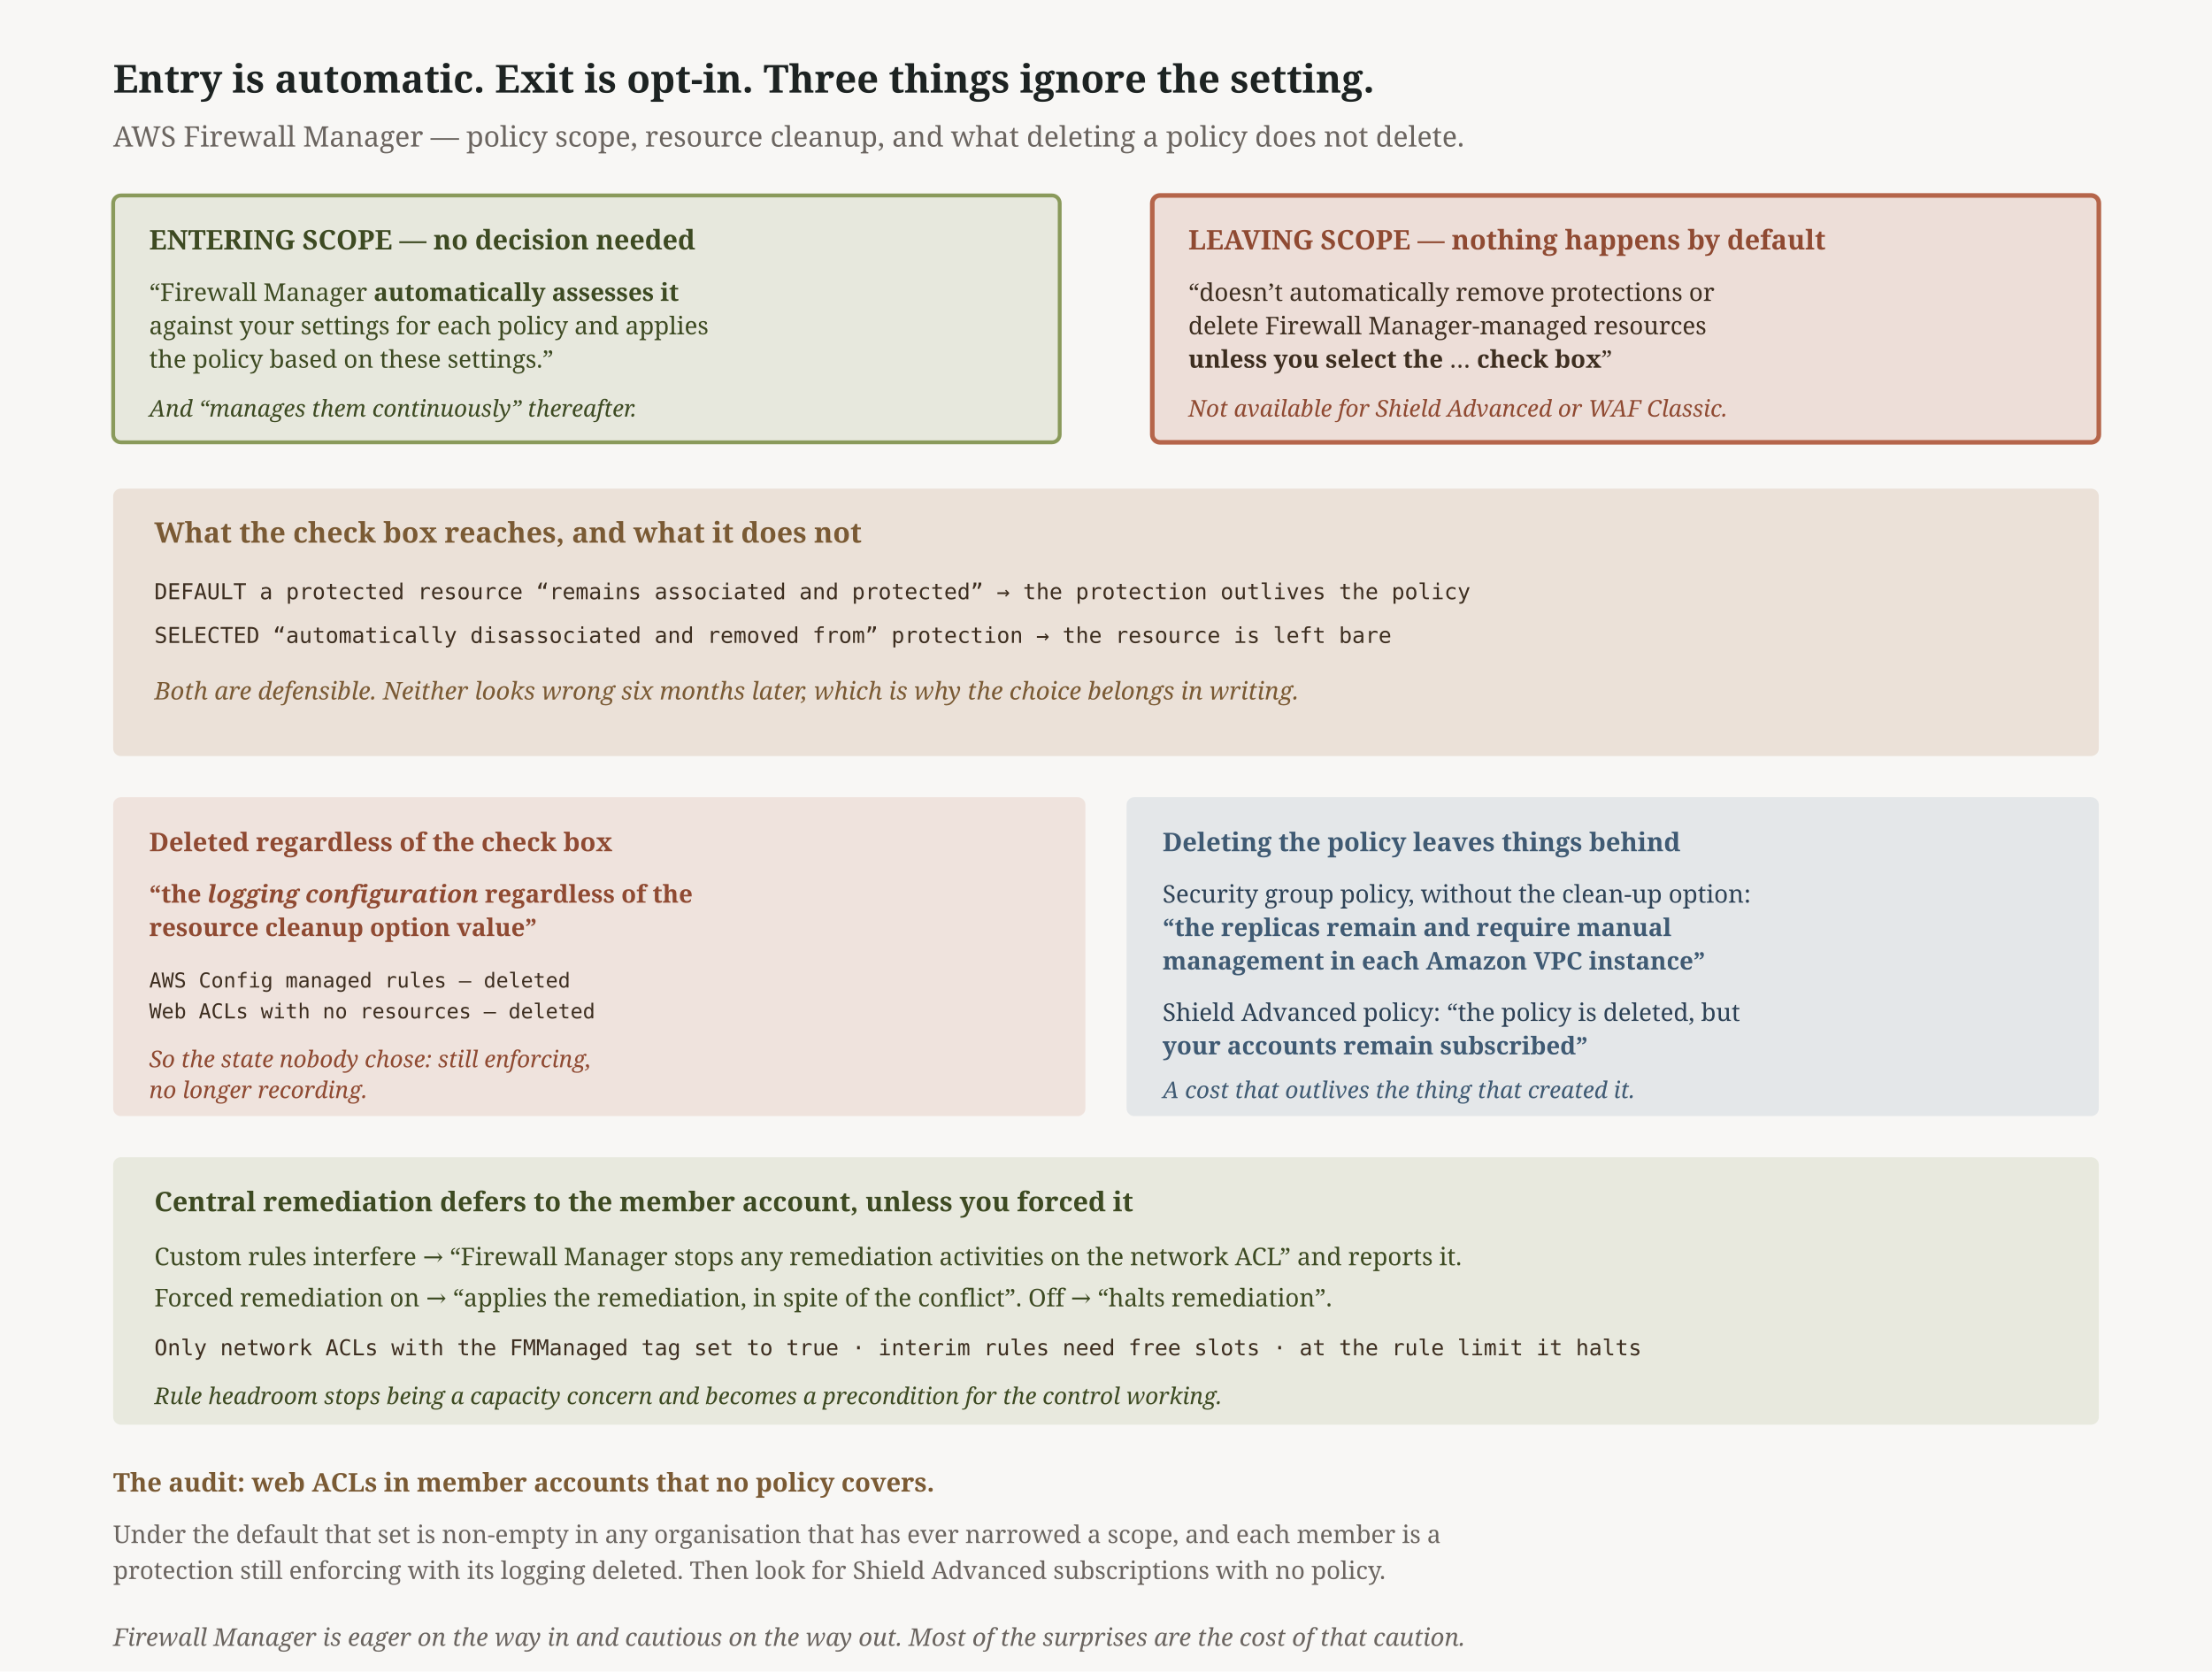
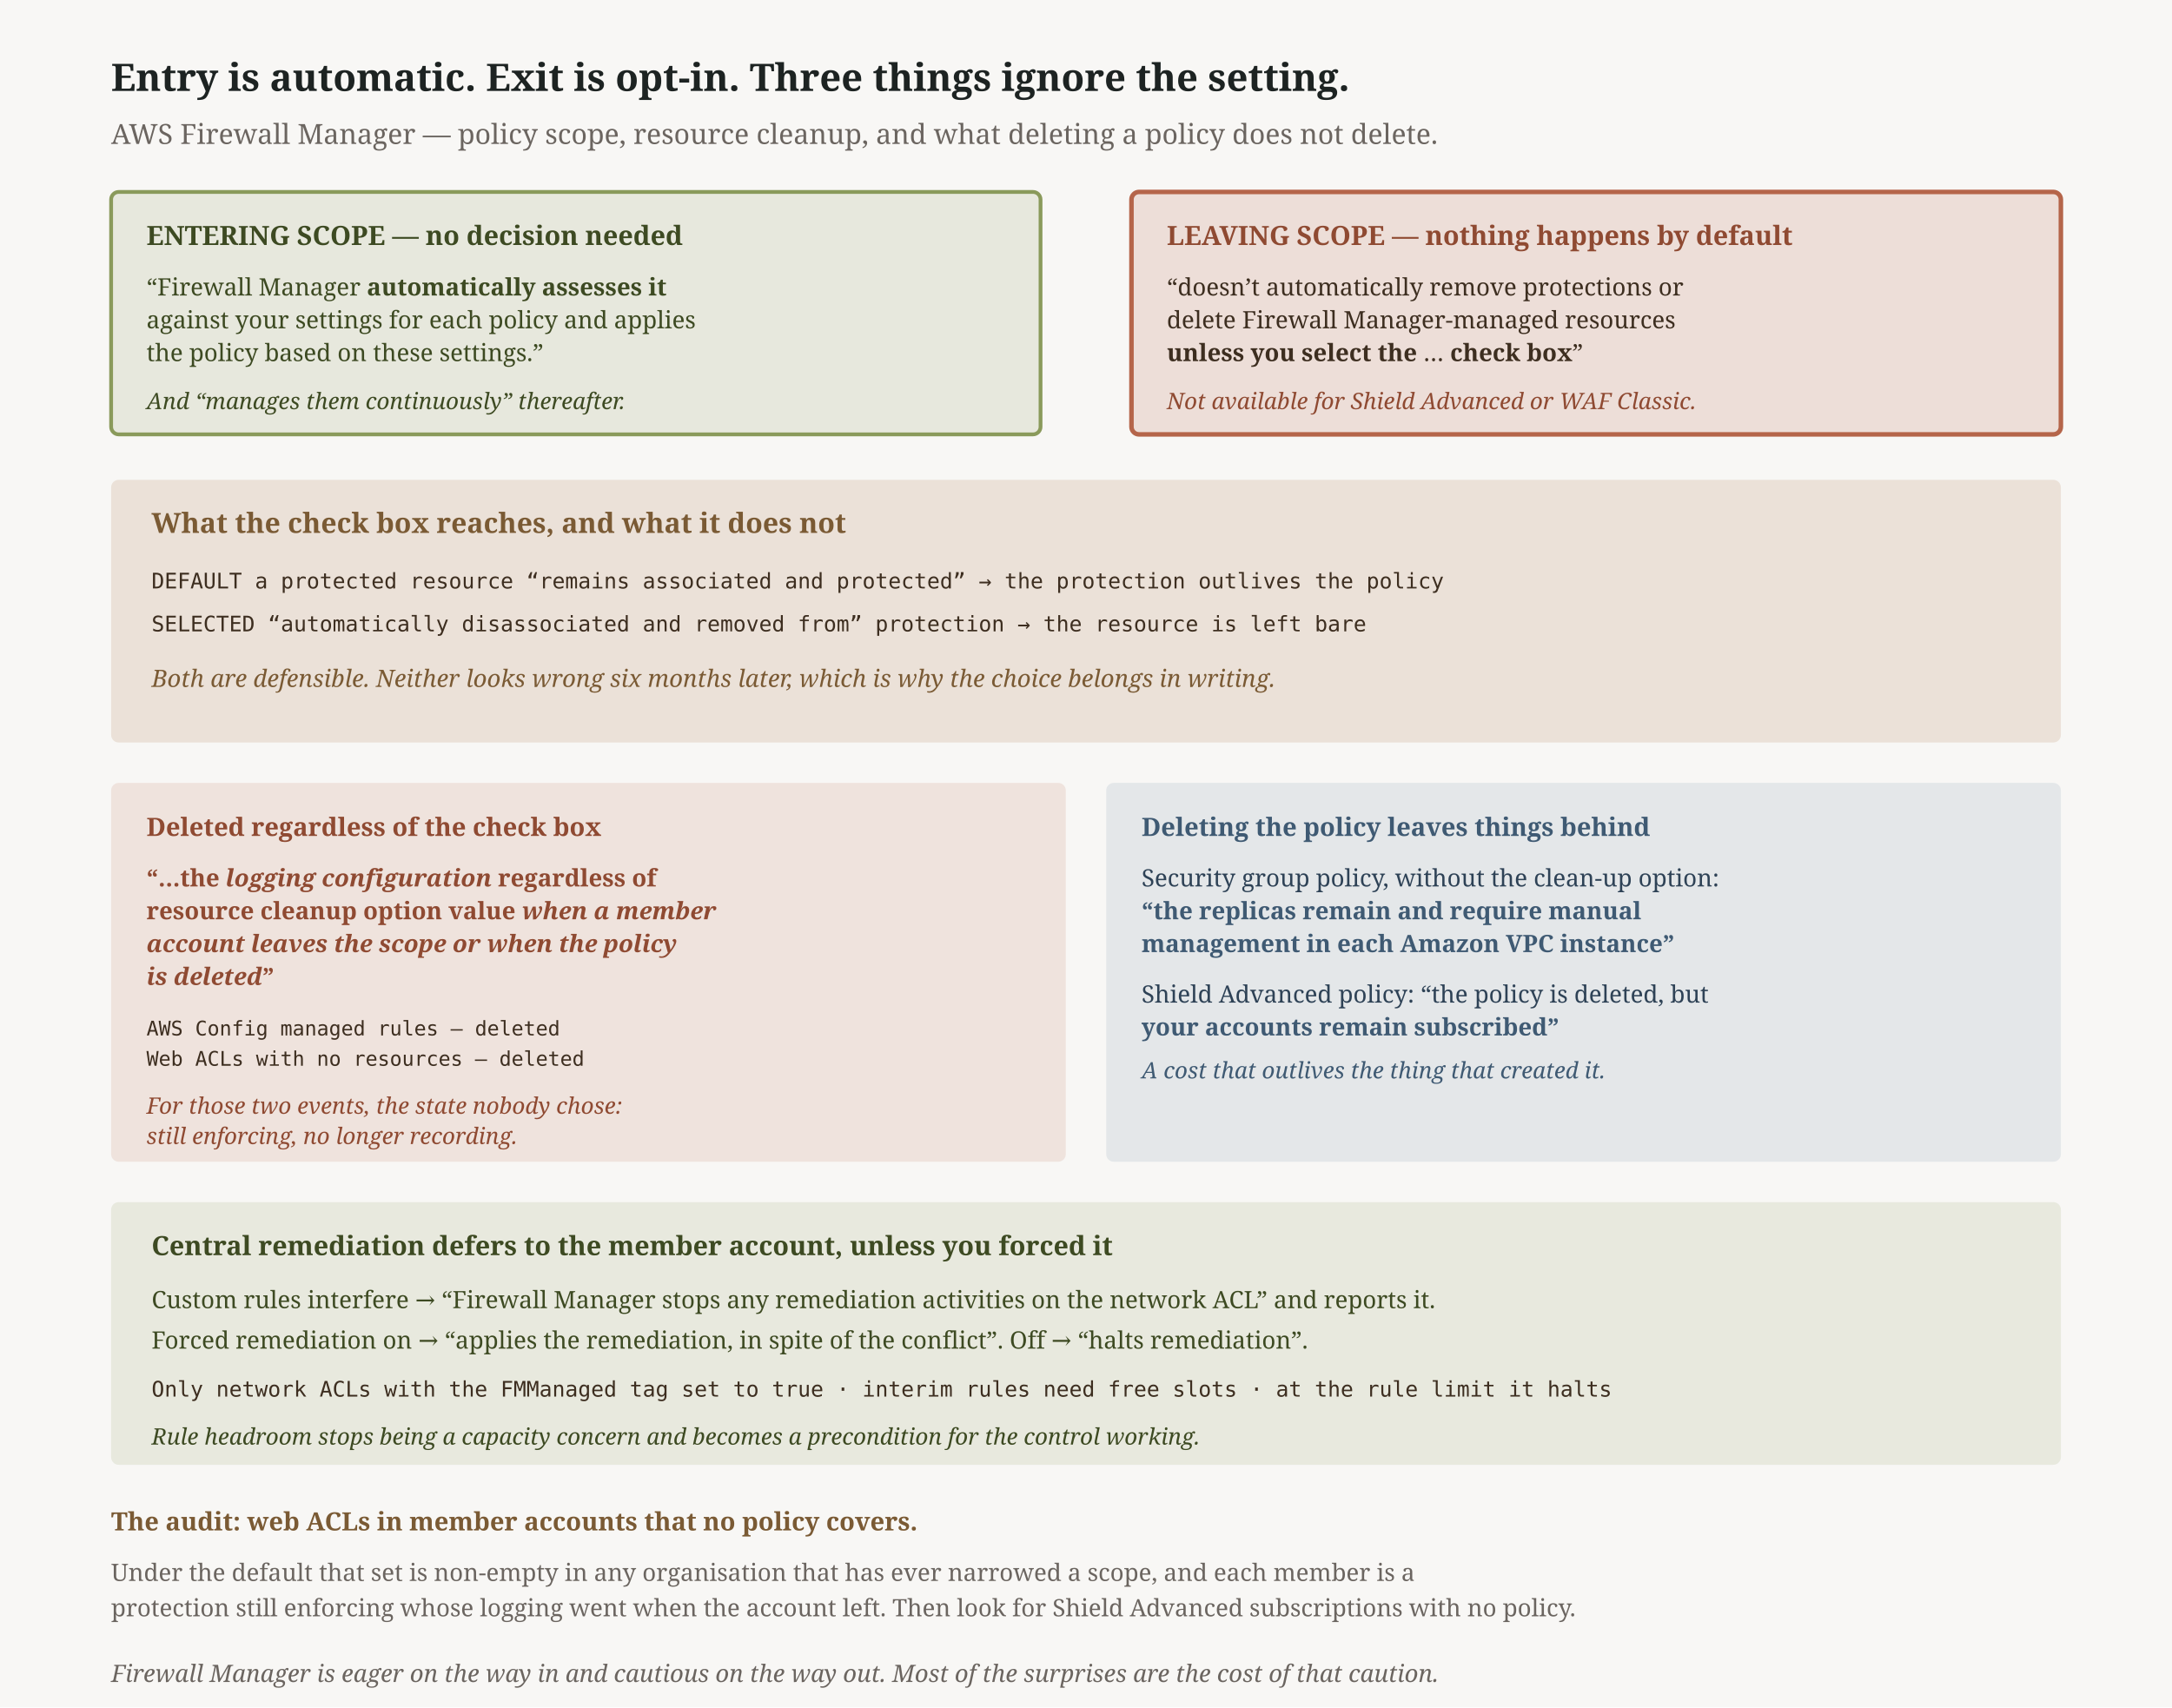
- <svg xmlns="http://www.w3.org/2000/svg" viewBox="0 0 860 650" style="width:100%;max-width:860px;" role="img" aria-label="Diagram: AWS Firewall Manager applies policies automatically as accounts and resources enter a policy scope, but leaving scope is not the mirror image. By default, a resource that goes out of scope remains associated and protected unless the customer selects the check box that automatically removes protections from resources that leave the policy scope, and that option is not available for AWS Shield Advanced or AWS WAF Classic policies. Three behaviours ignore the check box entirely: the associated AWS Config managed rules are deleted, any associated web ACLs that contain no resources are deleted, and the logging configuration is deleted regardless of the resource cleanup option value when a member account leaves the scope or when the policy is deleted. So the state nobody chooses is a protection still enforcing with its logging gone. Deleting a policy also leaves things behind: replica security groups remain and require manual management in each Amazon VPC instance unless the clean-up option is chosen, and accounts remain subscribed to Shield Advanced after a Shield Advanced policy is deleted. On managed network ACL remediation, Firewall Manager only remediates network ACLs tagged FMManaged true, it needs space in the network ACL for interim rules and halts remediation when it hits the rule limit, and when an account's custom rules interfere it stops remediation and reports the conflict unless forced remediation is enabled.">
-   <rect width="860" height="650" fill="#F8F7F5" />
+ <svg xmlns="http://www.w3.org/2000/svg" viewBox="0 0 860 676" style="width:100%;max-width:860px;" role="img" aria-label="Diagram: AWS Firewall Manager applies policies automatically as accounts and resources enter a policy scope, but leaving scope is not the mirror image. By default, a resource that goes out of scope remains associated and protected unless the customer selects the check box that automatically removes protections from resources that leave the policy scope, and that option is not available for AWS Shield Advanced or AWS WAF Classic policies. Three behaviours ignore the check box entirely: the associated AWS Config managed rules are deleted, any associated web ACLs that contain no resources are deleted, and the logging configuration is deleted regardless of the resource cleanup option value when a member account leaves the scope or when the policy is deleted. Those two triggers are narrower than the protections default, which covers an account or resource, and the cited page does not extend the logging rule to every resource-level scope change. For the two named events the state nobody chooses is a protection still enforcing with its logging gone. Deleting a policy also leaves things behind: replica security groups remain and require manual management in each Amazon VPC instance unless the clean-up option is chosen, and accounts remain subscribed to Shield Advanced after a Shield Advanced policy is deleted. On managed network ACL remediation, Firewall Manager only remediates network ACLs tagged FMManaged true, it needs space in the network ACL for interim rules and halts remediation when it hits the rule limit, and when an account's custom rules interfere it stops remediation and reports the conflict unless forced remediation is enabled.">
+   <rect width="860" height="676" fill="#F8F7F5" />
  <text x="44" y="36" font-family="Georgia, serif" font-size="15" font-weight="bold" fill="#1D2322">Entry is automatic. Exit is opt-in. Three things ignore the setting.</text>
  <text x="44" y="57" font-family="Georgia, serif" font-size="11" fill="#6B6560">AWS Firewall Manager — policy scope, resource cleanup, and what deleting a policy does not delete.</text>
  <rect x="44" y="76" width="368" height="96" rx="3" fill="#8A9A5B" opacity="0.16" />
  <rect x="44" y="76" width="368" height="96" rx="3" fill="none" stroke="#8A9A5B" stroke-width="1.5" />
  <text x="58" y="97" font-family="Georgia, serif" font-size="10.5" font-weight="bold" fill="#3D4A22">ENTERING SCOPE — no decision needed</text>
  <text x="58" y="117" font-family="Georgia, serif" font-size="9.5" fill="#3D4A22">“Firewall Manager <tspan font-weight="bold">automatically assesses it</tspan>
  </text>
  <text x="58" y="130" font-family="Georgia, serif" font-size="9.5" fill="#3D4A22">against your settings for each policy and applies</text>
  <text x="58" y="143" font-family="Georgia, serif" font-size="9.5" fill="#3D4A22">the policy based on these settings.”</text>
  <text x="58" y="162" font-family="Georgia, serif" font-size="9" font-style="italic" fill="#3D4A22">And “manages them continuously” thereafter.</text>
  <rect x="448" y="76" width="368" height="96" rx="3" fill="#B5654A" opacity="0.17" />
  <rect x="448" y="76" width="368" height="96" rx="3" fill="none" stroke="#B5654A" stroke-width="1.8" />
  <text x="462" y="97" font-family="Georgia, serif" font-size="10.5" font-weight="bold" fill="#8F4A32">LEAVING SCOPE — nothing happens by default</text>
  <text x="462" y="117" font-family="Georgia, serif" font-size="9.5" fill="#3D2E20">“doesn’t automatically remove protections or</text>
  <text x="462" y="130" font-family="Georgia, serif" font-size="9.5" fill="#3D2E20">delete Firewall Manager-managed resources</text>
  <text x="462" y="143" font-family="Georgia, serif" font-size="9.5" fill="#3D2E20">
    <tspan font-weight="bold">unless you select the</tspan> … <tspan font-weight="bold">check box</tspan>”</text>
  <text x="462" y="162" font-family="Georgia, serif" font-size="9" font-style="italic" fill="#8F4A32">Not available for Shield Advanced or WAF Classic.</text>
  <rect x="44" y="190" width="772" height="104" rx="3" fill="#C4A484" opacity="0.26" />
  <text x="60" y="211" font-family="Georgia, serif" font-size="11" font-weight="bold" fill="#7A5A34">What the check box reaches, and what it does not</text>
  <text x="60" y="233" font-family="Consolas, monospace" font-size="8.5" fill="#3D2E20">DEFAULT   a protected resource “remains associated and protected”    → the protection outlives the policy</text>
  <text x="60" y="250" font-family="Consolas, monospace" font-size="8.5" fill="#3D2E20">SELECTED  “automatically disassociated and removed from” protection  → the resource is left bare</text>
  <text x="60" y="272" font-family="Georgia, serif" font-size="9.5" font-style="italic" fill="#7A5A34">Both are defensible. Neither looks wrong six months later, which is why the choice belongs in writing.</text>
-   <rect x="44" y="310" width="378" height="124" rx="3" fill="#B5654A" opacity="0.14" />
+   <rect x="44" y="310" width="378" height="150" rx="3" fill="#B5654A" opacity="0.14" />
  <text x="58" y="331" font-family="Georgia, serif" font-size="10" font-weight="bold" fill="#8F4A32">Deleted regardless of the check box</text>
-   <text x="58" y="351" font-family="Georgia, serif" font-size="9.5" font-weight="bold" fill="#8F4A32">“the <tspan font-style="italic">logging configuration</tspan> regardless of the</text>
-   <text x="58" y="364" font-family="Georgia, serif" font-size="9.5" font-weight="bold" fill="#8F4A32">resource cleanup option value”</text>
-   <text x="58" y="384" font-family="Consolas, monospace" font-size="8" fill="#3D2E20">AWS Config managed rules      — deleted</text>
-   <text x="58" y="396" font-family="Consolas, monospace" font-size="8" fill="#3D2E20">Web ACLs with no resources    — deleted</text>
-   <text x="58" y="415" font-family="Georgia, serif" font-size="9" font-style="italic" fill="#8F4A32">So the state nobody chose: still enforcing,</text>
-   <text x="58" y="427" font-family="Georgia, serif" font-size="9" font-style="italic" fill="#8F4A32">no longer recording.</text>
-   <rect x="438" y="310" width="378" height="124" rx="3" fill="#5B7B9A" opacity="0.13" />
+   <text x="58" y="351" font-family="Georgia, serif" font-size="9.5" font-weight="bold" fill="#8F4A32">“…the <tspan font-style="italic">logging configuration</tspan> regardless of</text>
+   <text x="58" y="364" font-family="Georgia, serif" font-size="9.5" font-weight="bold" fill="#8F4A32">resource cleanup option value <tspan font-style="italic">when a member</tspan>
+   </text>
+   <text x="58" y="377" font-family="Georgia, serif" font-size="9.5" font-weight="bold" fill="#8F4A32">
+     <tspan font-style="italic">account leaves the scope or when the policy</tspan>
+   </text>
+   <text x="58" y="390" font-family="Georgia, serif" font-size="9.5" font-weight="bold" fill="#8F4A32">
+     <tspan font-style="italic">is deleted</tspan>”</text>
+   <text x="58" y="410" font-family="Consolas, monospace" font-size="8" fill="#3D2E20">AWS Config managed rules      — deleted</text>
+   <text x="58" y="422" font-family="Consolas, monospace" font-size="8" fill="#3D2E20">Web ACLs with no resources    — deleted</text>
+   <text x="58" y="441" font-family="Georgia, serif" font-size="9" font-style="italic" fill="#8F4A32">For those two events, the state nobody chose:</text>
+   <text x="58" y="453" font-family="Georgia, serif" font-size="9" font-style="italic" fill="#8F4A32">still enforcing, no longer recording.</text>
+   <rect x="438" y="310" width="378" height="150" rx="3" fill="#5B7B9A" opacity="0.13" />
  <text x="452" y="331" font-family="Georgia, serif" font-size="10" font-weight="bold" fill="#3F5A73">Deleting the policy leaves things behind</text>
  <text x="452" y="351" font-family="Georgia, serif" font-size="9.5" fill="#2E4256">Security group policy, without the clean-up option:</text>
  <text x="452" y="364" font-family="Georgia, serif" font-size="9.5" font-weight="bold" fill="#3F5A73">“the replicas remain and require manual</text>
  <text x="452" y="377" font-family="Georgia, serif" font-size="9.5" font-weight="bold" fill="#3F5A73">management in each Amazon VPC instance”</text>
  <text x="452" y="397" font-family="Georgia, serif" font-size="9.5" fill="#2E4256">Shield Advanced policy: “the policy is deleted, but</text>
  <text x="452" y="410" font-family="Georgia, serif" font-size="9.5" font-weight="bold" fill="#3F5A73">your accounts remain subscribed”</text>
  <text x="452" y="427" font-family="Georgia, serif" font-size="9" font-style="italic" fill="#3F5A73">A cost that outlives the thing that created it.</text>
-   <rect x="44" y="450" width="772" height="104" rx="3" fill="#8A9A5B" opacity="0.15" />
-   <text x="60" y="471" font-family="Georgia, serif" font-size="10.5" font-weight="bold" fill="#3D4A22">Central remediation defers to the member account, unless you forced it</text>
-   <text x="60" y="492" font-family="Georgia, serif" font-size="9.5" fill="#3D4A22">Custom rules interfere → “Firewall Manager stops any remediation activities on the network ACL” and reports it.</text>
-   <text x="60" y="508" font-family="Georgia, serif" font-size="9.5" fill="#3D4A22">Forced remediation on → “applies the remediation, in spite of the conflict”. Off → “halts remediation”.</text>
-   <text x="60" y="527" font-family="Consolas, monospace" font-size="8.5" fill="#3D2E20">Only network ACLs with the FMManaged tag set to true · interim rules need free slots · at the rule limit it halts</text>
-   <text x="60" y="546" font-family="Georgia, serif" font-size="9" font-style="italic" fill="#3D4A22">Rule headroom stops being a capacity concern and becomes a precondition for the control working.</text>
-   <text x="44" y="580" font-family="Georgia, serif" font-size="10" font-weight="bold" fill="#7A5A34">The audit: web ACLs in member accounts that no policy covers.</text>
-   <text x="44" y="600" font-family="Georgia, serif" font-size="9.5" fill="#6B6560">Under the default that set is non-empty in any organisation that has ever narrowed a scope, and each member is a</text>
-   <text x="44" y="614" font-family="Georgia, serif" font-size="9.5" fill="#6B6560">protection still enforcing with its logging deleted. Then look for Shield Advanced subscriptions with no policy.</text>
-   <text x="44" y="640" font-family="Georgia, serif" font-size="9.5" font-style="italic" fill="#6B6560">Firewall Manager is eager on the way in and cautious on the way out. Most of the surprises are the cost of that caution.</text>
+   <rect x="44" y="476" width="772" height="104" rx="3" fill="#8A9A5B" opacity="0.15" />
+   <text x="60" y="497" font-family="Georgia, serif" font-size="10.5" font-weight="bold" fill="#3D4A22">Central remediation defers to the member account, unless you forced it</text>
+   <text x="60" y="518" font-family="Georgia, serif" font-size="9.5" fill="#3D4A22">Custom rules interfere → “Firewall Manager stops any remediation activities on the network ACL” and reports it.</text>
+   <text x="60" y="534" font-family="Georgia, serif" font-size="9.5" fill="#3D4A22">Forced remediation on → “applies the remediation, in spite of the conflict”. Off → “halts remediation”.</text>
+   <text x="60" y="553" font-family="Consolas, monospace" font-size="8.5" fill="#3D2E20">Only network ACLs with the FMManaged tag set to true · interim rules need free slots · at the rule limit it halts</text>
+   <text x="60" y="572" font-family="Georgia, serif" font-size="9" font-style="italic" fill="#3D4A22">Rule headroom stops being a capacity concern and becomes a precondition for the control working.</text>
+   <text x="44" y="606" font-family="Georgia, serif" font-size="10" font-weight="bold" fill="#7A5A34">The audit: web ACLs in member accounts that no policy covers.</text>
+   <text x="44" y="626" font-family="Georgia, serif" font-size="9.5" fill="#6B6560">Under the default that set is non-empty in any organisation that has ever narrowed a scope, and each member is a</text>
+   <text x="44" y="640" font-family="Georgia, serif" font-size="9.5" fill="#6B6560">protection still enforcing whose logging went when the account left. Then look for Shield Advanced subscriptions with no policy.</text>
+   <text x="44" y="666" font-family="Georgia, serif" font-size="9.5" font-style="italic" fill="#6B6560">Firewall Manager is eager on the way in and cautious on the way out. Most of the surprises are the cost of that caution.</text>
</svg>
